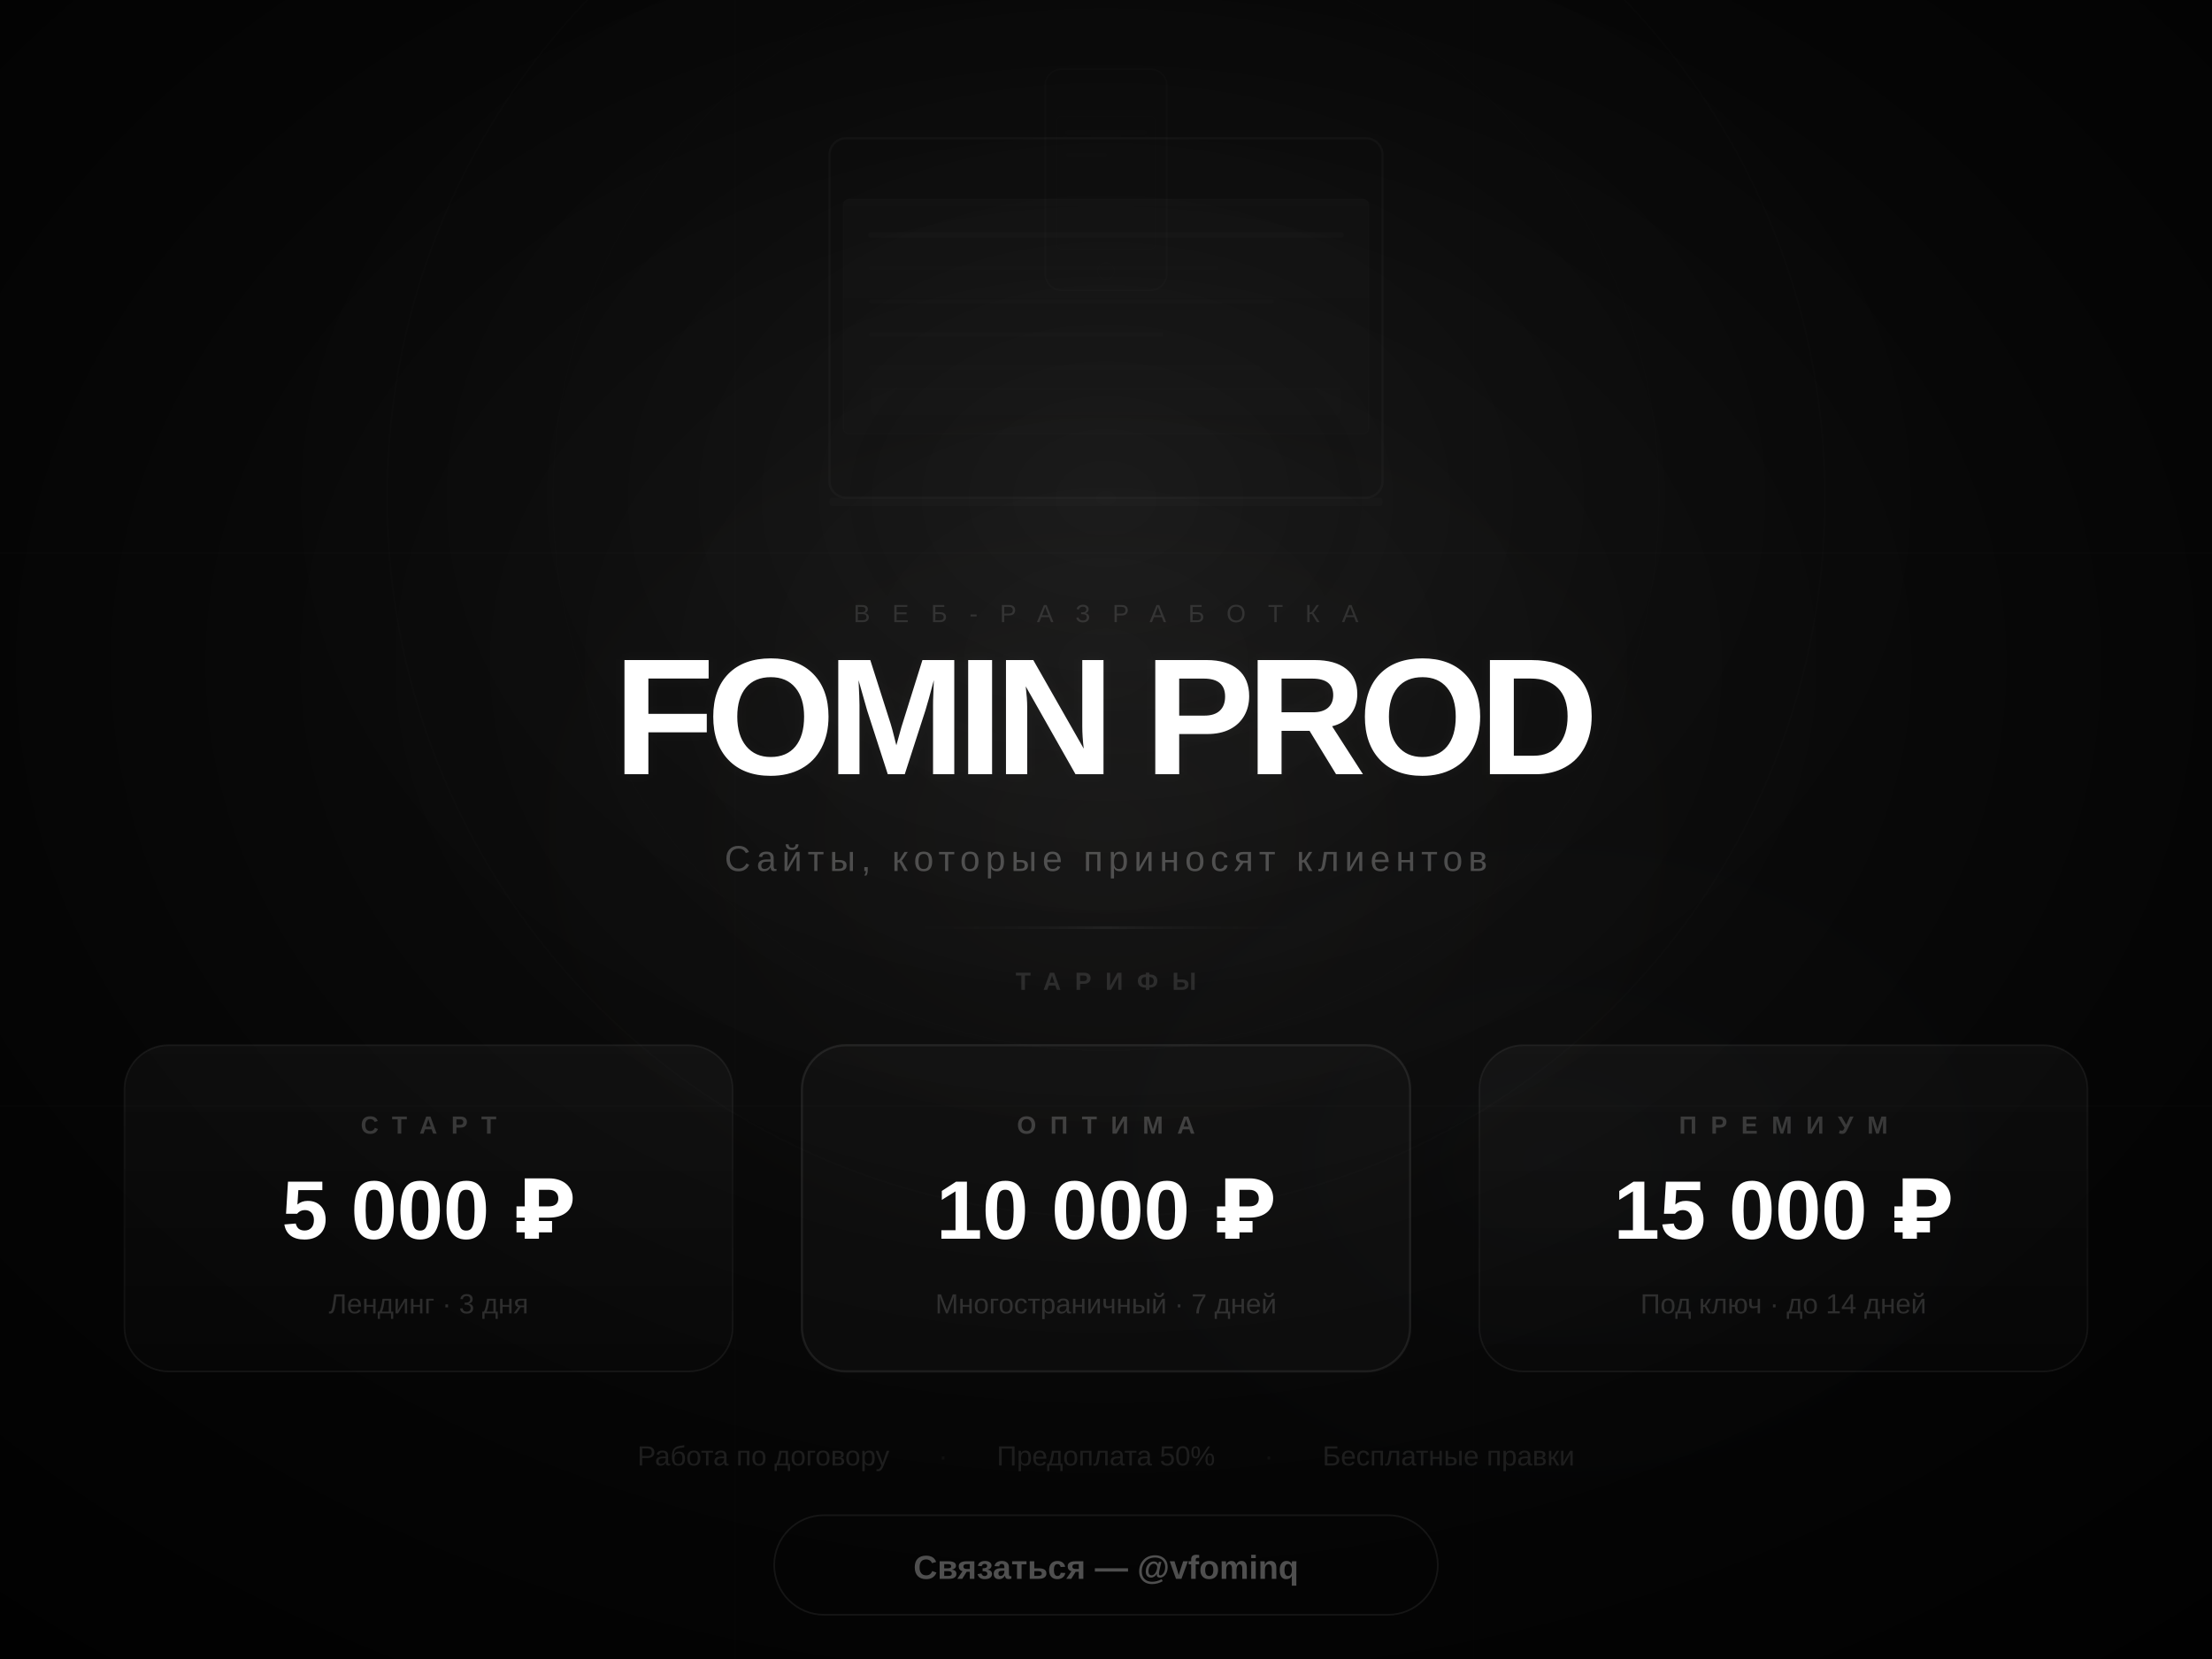
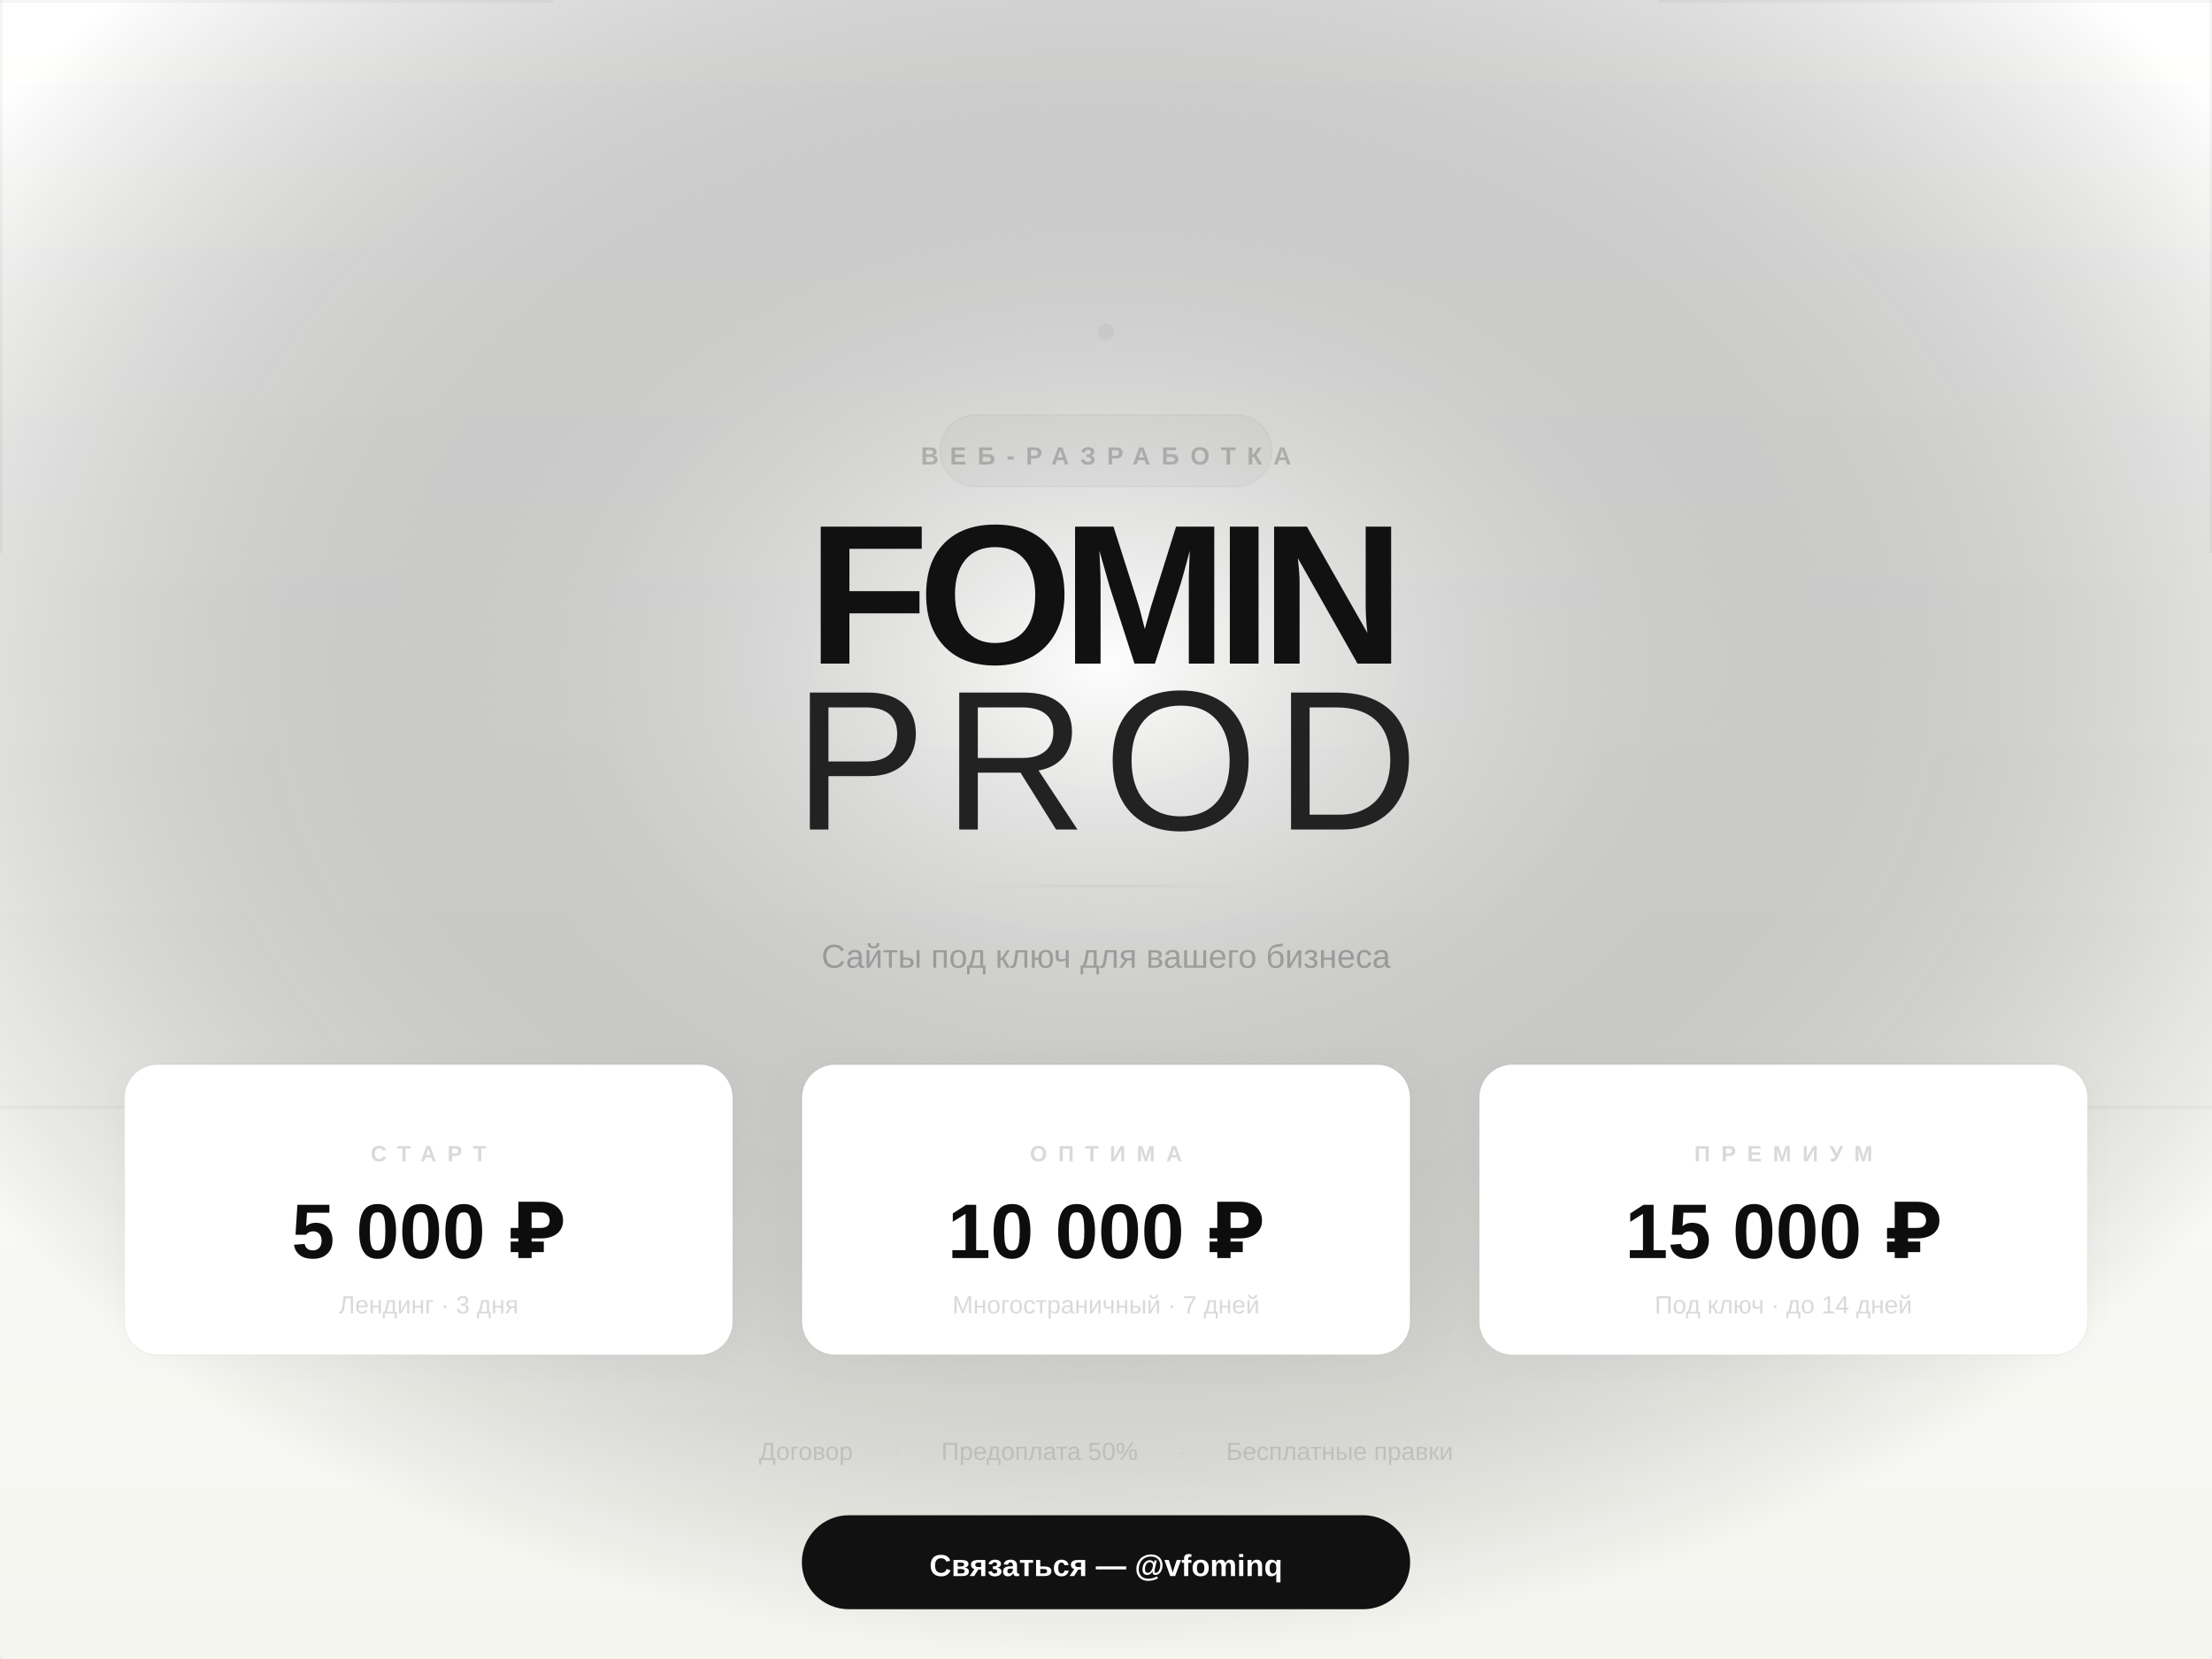
<svg xmlns="http://www.w3.org/2000/svg" width="800" height="600" viewBox="0 0 800 600">
  <defs>
-     <radialGradient id="bg" cx="50%" cy="40%" r="85%">
-       <stop offset="0%" stop-color="#111111" />
-       <stop offset="60%" stop-color="#050505" />
-       <stop offset="100%" stop-color="#000000" />
-     </radialGradient>
-     <radialGradient id="mainGlow" cx="50%" cy="30%" r="45%">
-       <stop offset="0%" stop-color="rgba(255,255,255,0.05)" />
+     <linearGradient id="bg" x1="0" y1="0" x2="0" y2="1">
+       <stop offset="0%" stop-color="#ffffff" />
+       <stop offset="100%" stop-color="#f5f5f0" />
+     </linearGradient>
+     <radialGradient id="glow" cx="50%" cy="40%" r="60%">
+       <stop offset="0%" stop-color="rgba(255,255,255,0.8)" />
      <stop offset="100%" stop-color="transparent" />
    </radialGradient>
-     <radialGradient id="warmGlow" cx="50%" cy="50%" r="35%">
-       <stop offset="0%" stop-color="rgba(255,245,230,0.025)" />
-       <stop offset="100%" stop-color="transparent" />
-     </radialGradient>
-     <radialGradient id="coolGlow" cx="70%" cy="70%" r="30%">
-       <stop offset="0%" stop-color="rgba(230,240,255,0.015)" />
-       <stop offset="100%" stop-color="transparent" />
-     </radialGradient>
-     <linearGradient id="divider" x1="0" y1="0" x2="1" y2="0">
+     <linearGradient id="line" x1="0" y1="0" x2="1" y2="0">
      <stop offset="0%" stop-color="transparent" />
-       <stop offset="50%" stop-color="rgba(255,255,255,0.06)" />
+       <stop offset="50%" stop-color="rgba(0,0,0,0.04)" />
      <stop offset="100%" stop-color="transparent" />
    </linearGradient>
-     <linearGradient id="cardGrad" x1="0" y1="0" x2="0" y2="1">
-       <stop offset="0%" stop-color="rgba(255,255,255,0.03)" />
-       <stop offset="100%" stop-color="rgba(255,255,255,0.008)" />
-     </linearGradient>
-     <linearGradient id="cardBorder" x1="0" y1="0" x2="0" y2="1">
-       <stop offset="0%" stop-color="rgba(255,255,255,0.06)" />
-       <stop offset="50%" stop-color="rgba(255,255,255,0.03)" />
-       <stop offset="100%" stop-color="rgba(255,255,255,0.06)" />
-     </linearGradient>
-     <linearGradient id="screenGlow" x1="0" y1="0" x2="0" y2="1">
-       <stop offset="0%" stop-color="rgba(255,255,255,0.03)" />
-       <stop offset="100%" stop-color="rgba(255,255,255,0.01)" />
-     </linearGradient>
-     <filter id="softGlow">
-       <feGaussianBlur stdDeviation="2" result="blur" />
-       <feMerge>
-         <feMergeNode in="blur" />
-         <feMergeNode in="SourceGraphic" />
-       </feMerge>
+     <filter id="shadow">
+       <feDropShadow dx="0" dy="4" stdDeviation="12" flood-color="rgba(0,0,0,0.03)" />
+     </filter>
+     <filter id="shadowLight">
+       <feDropShadow dx="0" dy="2" stdDeviation="6" flood-color="rgba(0,0,0,0.02)" />
    </filter>
  </defs>
  <rect width="800" height="600" fill="url(#bg)" />
-   <rect width="800" height="600" fill="url(#mainGlow)" />
-   <rect width="800" height="600" fill="url(#warmGlow)" />
-   <rect width="800" height="600" fill="url(#coolGlow)" />
-   <line x1="0" y1="200" x2="800" y2="200" stroke="rgba(255,255,255,0.008)" stroke-width="0.5" />
-   <line x1="0" y1="400" x2="800" y2="400" stroke="rgba(255,255,255,0.008)" stroke-width="0.5" />
-   <line x1="266" y1="0" x2="266" y2="600" stroke="rgba(255,255,255,0.005)" stroke-width="0.5" />
-   <line x1="533" y1="0" x2="533" y2="600" stroke="rgba(255,255,255,0.005)" stroke-width="0.5" />
-   <circle cx="400" cy="180" r="260" fill="none" stroke="rgba(255,255,255,0.01)" stroke-width="0.6" />
-   <circle cx="400" cy="180" r="200" fill="none" stroke="rgba(255,255,255,0.005)" stroke-width="0.4" />
-   <g opacity="0.45">
-     <rect x="300" y="50" width="200" height="130" rx="6" fill="none" stroke="rgba(255,255,255,0.06)" stroke-width="0.8" />
-     <rect x="305" y="72" width="190" height="85" rx="2" fill="url(#screenGlow)" stroke="rgba(255,255,255,0.02)" stroke-width="0.3" />
-     <line x1="315" y1="85" x2="485" y2="85" stroke="rgba(255,255,255,0.03)" stroke-width="2" stroke-linecap="round" />
-     <line x1="315" y1="97" x2="440" y2="97" stroke="rgba(255,255,255,0.015)" stroke-width="1.5" stroke-linecap="round" />
-     <line x1="315" y1="109" x2="460" y2="109" stroke="rgba(255,255,255,0.015)" stroke-width="1.5" stroke-linecap="round" />
-     <line x1="315" y1="121" x2="420" y2="121" stroke="rgba(255,255,255,0.015)" stroke-width="1.5" stroke-linecap="round" />
-     <line x1="315" y1="133" x2="455" y2="133" stroke="rgba(255,255,255,0.015)" stroke-width="1.5" stroke-linecap="round" />
-     <rect x="315" y="140" width="170" height="10" rx="2" fill="rgba(255,255,255,0.01)" />
-     <rect x="300" y="180" width="200" height="3" rx="1" fill="rgba(255,255,255,0.03)" />
+   <rect width="800" height="600" fill="url(#glow)" />
+   <rect x="0" y="0" width="1" height="200" fill="rgba(0,0,0,0.04)" />
+   <rect x="0" y="0" width="200" height="1" fill="rgba(0,0,0,0.04)" />
+   <rect x="799" y="0" width="1" height="200" fill="rgba(0,0,0,0.04)" />
+   <rect x="600" y="0" width="200" height="1" fill="rgba(0,0,0,0.04)" />
+   <rect x="0" y="599" width="1" height="200" fill="rgba(0,0,0,0.04)" />
+   <rect x="0" y="400" width="200" height="1" fill="rgba(0,0,0,0.04)" />
+   <rect x="799" y="599" width="1" height="200" fill="rgba(0,0,0,0.04)" />
+   <rect x="600" y="400" width="200" height="1" fill="rgba(0,0,0,0.04)" />
+   <circle cx="400" cy="120" r="3" fill="rgba(0,0,0,0.04)" />
+   <rect x="340" y="150" width="120" height="26" rx="13" fill="rgba(0,0,0,0.03)" stroke="rgba(0,0,0,0.04)" stroke-width="0.5" />
+   <text x="400" y="168" text-anchor="middle" font-family="system-ui,-apple-system,'Segoe UI',Arial,sans-serif" font-size="9" font-weight="600" letter-spacing="4" fill="rgba(0,0,0,0.2)">ВЕБ-РАЗРАБОТКА</text>
+   <text x="400" y="240" text-anchor="middle" font-family="system-ui,-apple-system,'Segoe UI',Arial,sans-serif" font-size="72" font-weight="900" letter-spacing="-4" fill="#111">FOMIN</text>
+   <text x="400" y="300" text-anchor="middle" font-family="system-ui,-apple-system,'Segoe UI',Arial,sans-serif" font-size="72" font-weight="200" letter-spacing="6" fill="#222">PROD</text>
+   <rect x="350" y="320" width="100" height="1" fill="url(#line)" />
+   <text x="400" y="350" text-anchor="middle" font-family="system-ui,-apple-system,'Segoe UI',Arial,sans-serif" font-size="12" font-weight="400" fill="rgba(0,0,0,0.25)">Сайты под ключ для вашего бизнеса</text>
+   <g filter="url(#shadowLight)">
+     <rect x="45" y="385" width="220" height="105" rx="12" fill="white" stroke="rgba(0,0,0,0.04)" stroke-width="0.5" />
+     <text x="155" y="420" text-anchor="middle" font-family="system-ui,-apple-system,'Segoe UI',Arial,sans-serif" font-size="8" font-weight="600" letter-spacing="4" fill="rgba(0,0,0,0.15)">СТАРТ</text>
+     <text x="155" y="455" text-anchor="middle" font-family="system-ui,-apple-system,'Segoe UI',Arial,sans-serif" font-size="28" font-weight="800" fill="#111">5 000 ₽</text>
+     <text x="155" y="475" text-anchor="middle" font-family="system-ui,-apple-system,'Segoe UI',Arial,sans-serif" font-size="9" font-weight="400" fill="rgba(0,0,0,0.15)">Лендинг · 3 дня</text>
  </g>
-   <g opacity="0.3">
-     <rect x="378" y="25" width="44" height="80" rx="6" fill="none" stroke="rgba(255,255,255,0.04)" stroke-width="0.6" />
-     <rect x="382" y="42" width="36" height="48" rx="2" fill="none" stroke="rgba(255,255,255,0.015)" stroke-width="0.3" />
-     <line x1="386" y1="48" x2="414" y2="48" stroke="rgba(255,255,255,0.02)" stroke-width="1.5" stroke-linecap="round" />
-     <line x1="386" y1="56" x2="400" y2="56" stroke="rgba(255,255,255,0.015)" stroke-width="1" stroke-linecap="round" />
-     <circle cx="400" cy="98" r="3" fill="none" stroke="rgba(255,255,255,0.02)" stroke-width="0.3" />
+   <g filter="url(#shadow)">
+     <rect x="290" y="385" width="220" height="105" rx="12" fill="white" stroke="rgba(0,0,0,0.06)" stroke-width="0.5" />
+     <text x="400" y="420" text-anchor="middle" font-family="system-ui,-apple-system,'Segoe UI',Arial,sans-serif" font-size="8" font-weight="600" letter-spacing="4" fill="rgba(0,0,0,0.15)">ОПТИМА</text>
+     <text x="400" y="455" text-anchor="middle" font-family="system-ui,-apple-system,'Segoe UI',Arial,sans-serif" font-size="28" font-weight="800" fill="#111">10 000 ₽</text>
+     <text x="400" y="475" text-anchor="middle" font-family="system-ui,-apple-system,'Segoe UI',Arial,sans-serif" font-size="9" font-weight="400" fill="rgba(0,0,0,0.15)">Многостраничный · 7 дней</text>
  </g>
-   <text x="400" y="225" text-anchor="middle" font-family="system-ui,-apple-system,'Segoe UI',Arial,sans-serif" font-size="9" font-weight="500" letter-spacing="8" fill="rgba(255,255,255,0.12)">ВЕБ-РАЗРАБОТКА</text>
-   <text x="400" y="280" text-anchor="middle" font-family="system-ui,-apple-system,'Segoe UI',Arial,sans-serif" font-size="60" font-weight="900" letter-spacing="-3" fill="rgba(255,255,255,0.03)" filter="url(#softGlow)">FOMIN PROD</text>
-   <text x="400" y="280" text-anchor="middle" font-family="system-ui,-apple-system,'Segoe UI',Arial,sans-serif" font-size="60" font-weight="900" letter-spacing="-3" fill="white">FOMIN PROD</text>
-   <text x="400" y="315" text-anchor="middle" font-family="system-ui,-apple-system,'Segoe UI',Arial,sans-serif" font-size="13" font-weight="400" fill="rgba(255,255,255,0.25)" letter-spacing="2">Сайты, которые приносят клиентов</text>
-   <rect x="320" y="335" width="160" height="1" fill="url(#divider)" />
-   <text x="400" y="358" text-anchor="middle" font-family="system-ui,-apple-system,'Segoe UI',Arial,sans-serif" font-size="9" font-weight="600" letter-spacing="5" fill="rgba(255,255,255,0.12)">ТАРИФЫ</text>
-   <g>
-     <rect x="45" y="378" width="220" height="118" rx="16" fill="url(#cardGrad)" stroke="url(#cardBorder)" stroke-width="0.6" />
-     <text x="155" y="410" text-anchor="middle" font-family="system-ui,-apple-system,'Segoe UI',Arial,sans-serif" font-size="9" font-weight="600" letter-spacing="5" fill="rgba(255,255,255,0.18)">СТАРТ</text>
-     <text x="155" y="448" text-anchor="middle" font-family="system-ui,-apple-system,'Segoe UI',Arial,sans-serif" font-size="30" font-weight="800" fill="white">5 000 ₽</text>
-     <text x="155" y="475" text-anchor="middle" font-family="system-ui,-apple-system,'Segoe UI',Arial,sans-serif" font-size="10" font-weight="400" fill="rgba(255,255,255,0.15)">Лендинг · 3 дня</text>
+   <g filter="url(#shadowLight)">
+     <rect x="535" y="385" width="220" height="105" rx="12" fill="white" stroke="rgba(0,0,0,0.04)" stroke-width="0.5" />
+     <text x="645" y="420" text-anchor="middle" font-family="system-ui,-apple-system,'Segoe UI',Arial,sans-serif" font-size="8" font-weight="600" letter-spacing="4" fill="rgba(0,0,0,0.15)">ПРЕМИУМ</text>
+     <text x="645" y="455" text-anchor="middle" font-family="system-ui,-apple-system,'Segoe UI',Arial,sans-serif" font-size="28" font-weight="800" fill="#111">15 000 ₽</text>
+     <text x="645" y="475" text-anchor="middle" font-family="system-ui,-apple-system,'Segoe UI',Arial,sans-serif" font-size="9" font-weight="400" fill="rgba(0,0,0,0.15)">Под ключ · до 14 дней</text>
  </g>
-   <g>
-     <rect x="290" y="378" width="220" height="118" rx="16" fill="rgba(255,255,255,0.02)" stroke="rgba(255,255,255,0.08)" stroke-width="0.8" />
-     <text x="400" y="410" text-anchor="middle" font-family="system-ui,-apple-system,'Segoe UI',Arial,sans-serif" font-size="9" font-weight="600" letter-spacing="5" fill="rgba(255,255,255,0.2)">ОПТИМА</text>
-     <text x="400" y="448" text-anchor="middle" font-family="system-ui,-apple-system,'Segoe UI',Arial,sans-serif" font-size="30" font-weight="800" fill="white">10 000 ₽</text>
-     <text x="400" y="475" text-anchor="middle" font-family="system-ui,-apple-system,'Segoe UI',Arial,sans-serif" font-size="10" font-weight="400" fill="rgba(255,255,255,0.15)">Многостраничный · 7 дней</text>
-   </g>
-   <g>
-     <rect x="535" y="378" width="220" height="118" rx="16" fill="url(#cardGrad)" stroke="url(#cardBorder)" stroke-width="0.6" />
-     <text x="645" y="410" text-anchor="middle" font-family="system-ui,-apple-system,'Segoe UI',Arial,sans-serif" font-size="9" font-weight="600" letter-spacing="5" fill="rgba(255,255,255,0.18)">ПРЕМИУМ</text>
-     <text x="645" y="448" text-anchor="middle" font-family="system-ui,-apple-system,'Segoe UI',Arial,sans-serif" font-size="30" font-weight="800" fill="white">15 000 ₽</text>
-     <text x="645" y="475" text-anchor="middle" font-family="system-ui,-apple-system,'Segoe UI',Arial,sans-serif" font-size="10" font-weight="400" fill="rgba(255,255,255,0.15)">Под ключ · до 14 дней</text>
-   </g>
-   <text x="400" y="530" text-anchor="middle" font-family="system-ui,-apple-system,'Segoe UI',Arial,sans-serif" font-size="10" font-weight="400" fill="rgba(255,255,255,0.1)">
-     <tspan>Работа по договору</tspan>
-     <tspan dx="15" fill="rgba(255,255,255,0.04)">·</tspan>
-     <tspan dx="15">Предоплата 50%</tspan>
-     <tspan dx="15" fill="rgba(255,255,255,0.04)">·</tspan>
-     <tspan dx="15">Бесплатные правки</tspan>
+   <text x="400" y="528" text-anchor="middle" font-family="system-ui,-apple-system,'Segoe UI',Arial,sans-serif" font-size="9" font-weight="400" fill="rgba(0,0,0,0.12)">
+     <tspan>Договор</tspan>
+     <tspan dx="12" fill="rgba(0,0,0,0.03)">·</tspan>
+     <tspan dx="12">Предоплата 50%</tspan>
+     <tspan dx="12" fill="rgba(0,0,0,0.03)">·</tspan>
+     <tspan dx="12">Бесплатные правки</tspan>
  </text>
-   <rect x="280" y="548" width="240" height="36" rx="18" fill="none" stroke="rgba(255,255,255,0.07)" stroke-width="0.6" />
-   <text x="400" y="571" text-anchor="middle" font-family="system-ui,-apple-system,'Segoe UI',Arial,sans-serif" font-size="12" font-weight="600" fill="rgba(255,255,255,0.3)">Связаться — @vfominq</text>
+   <rect x="290" y="548" width="220" height="34" rx="17" fill="#111" stroke="none" />
+   <text x="400" y="570" text-anchor="middle" font-family="system-ui,-apple-system,'Segoe UI',Arial,sans-serif" font-size="11" font-weight="600" fill="white">Связаться — @vfominq</text>
</svg>
